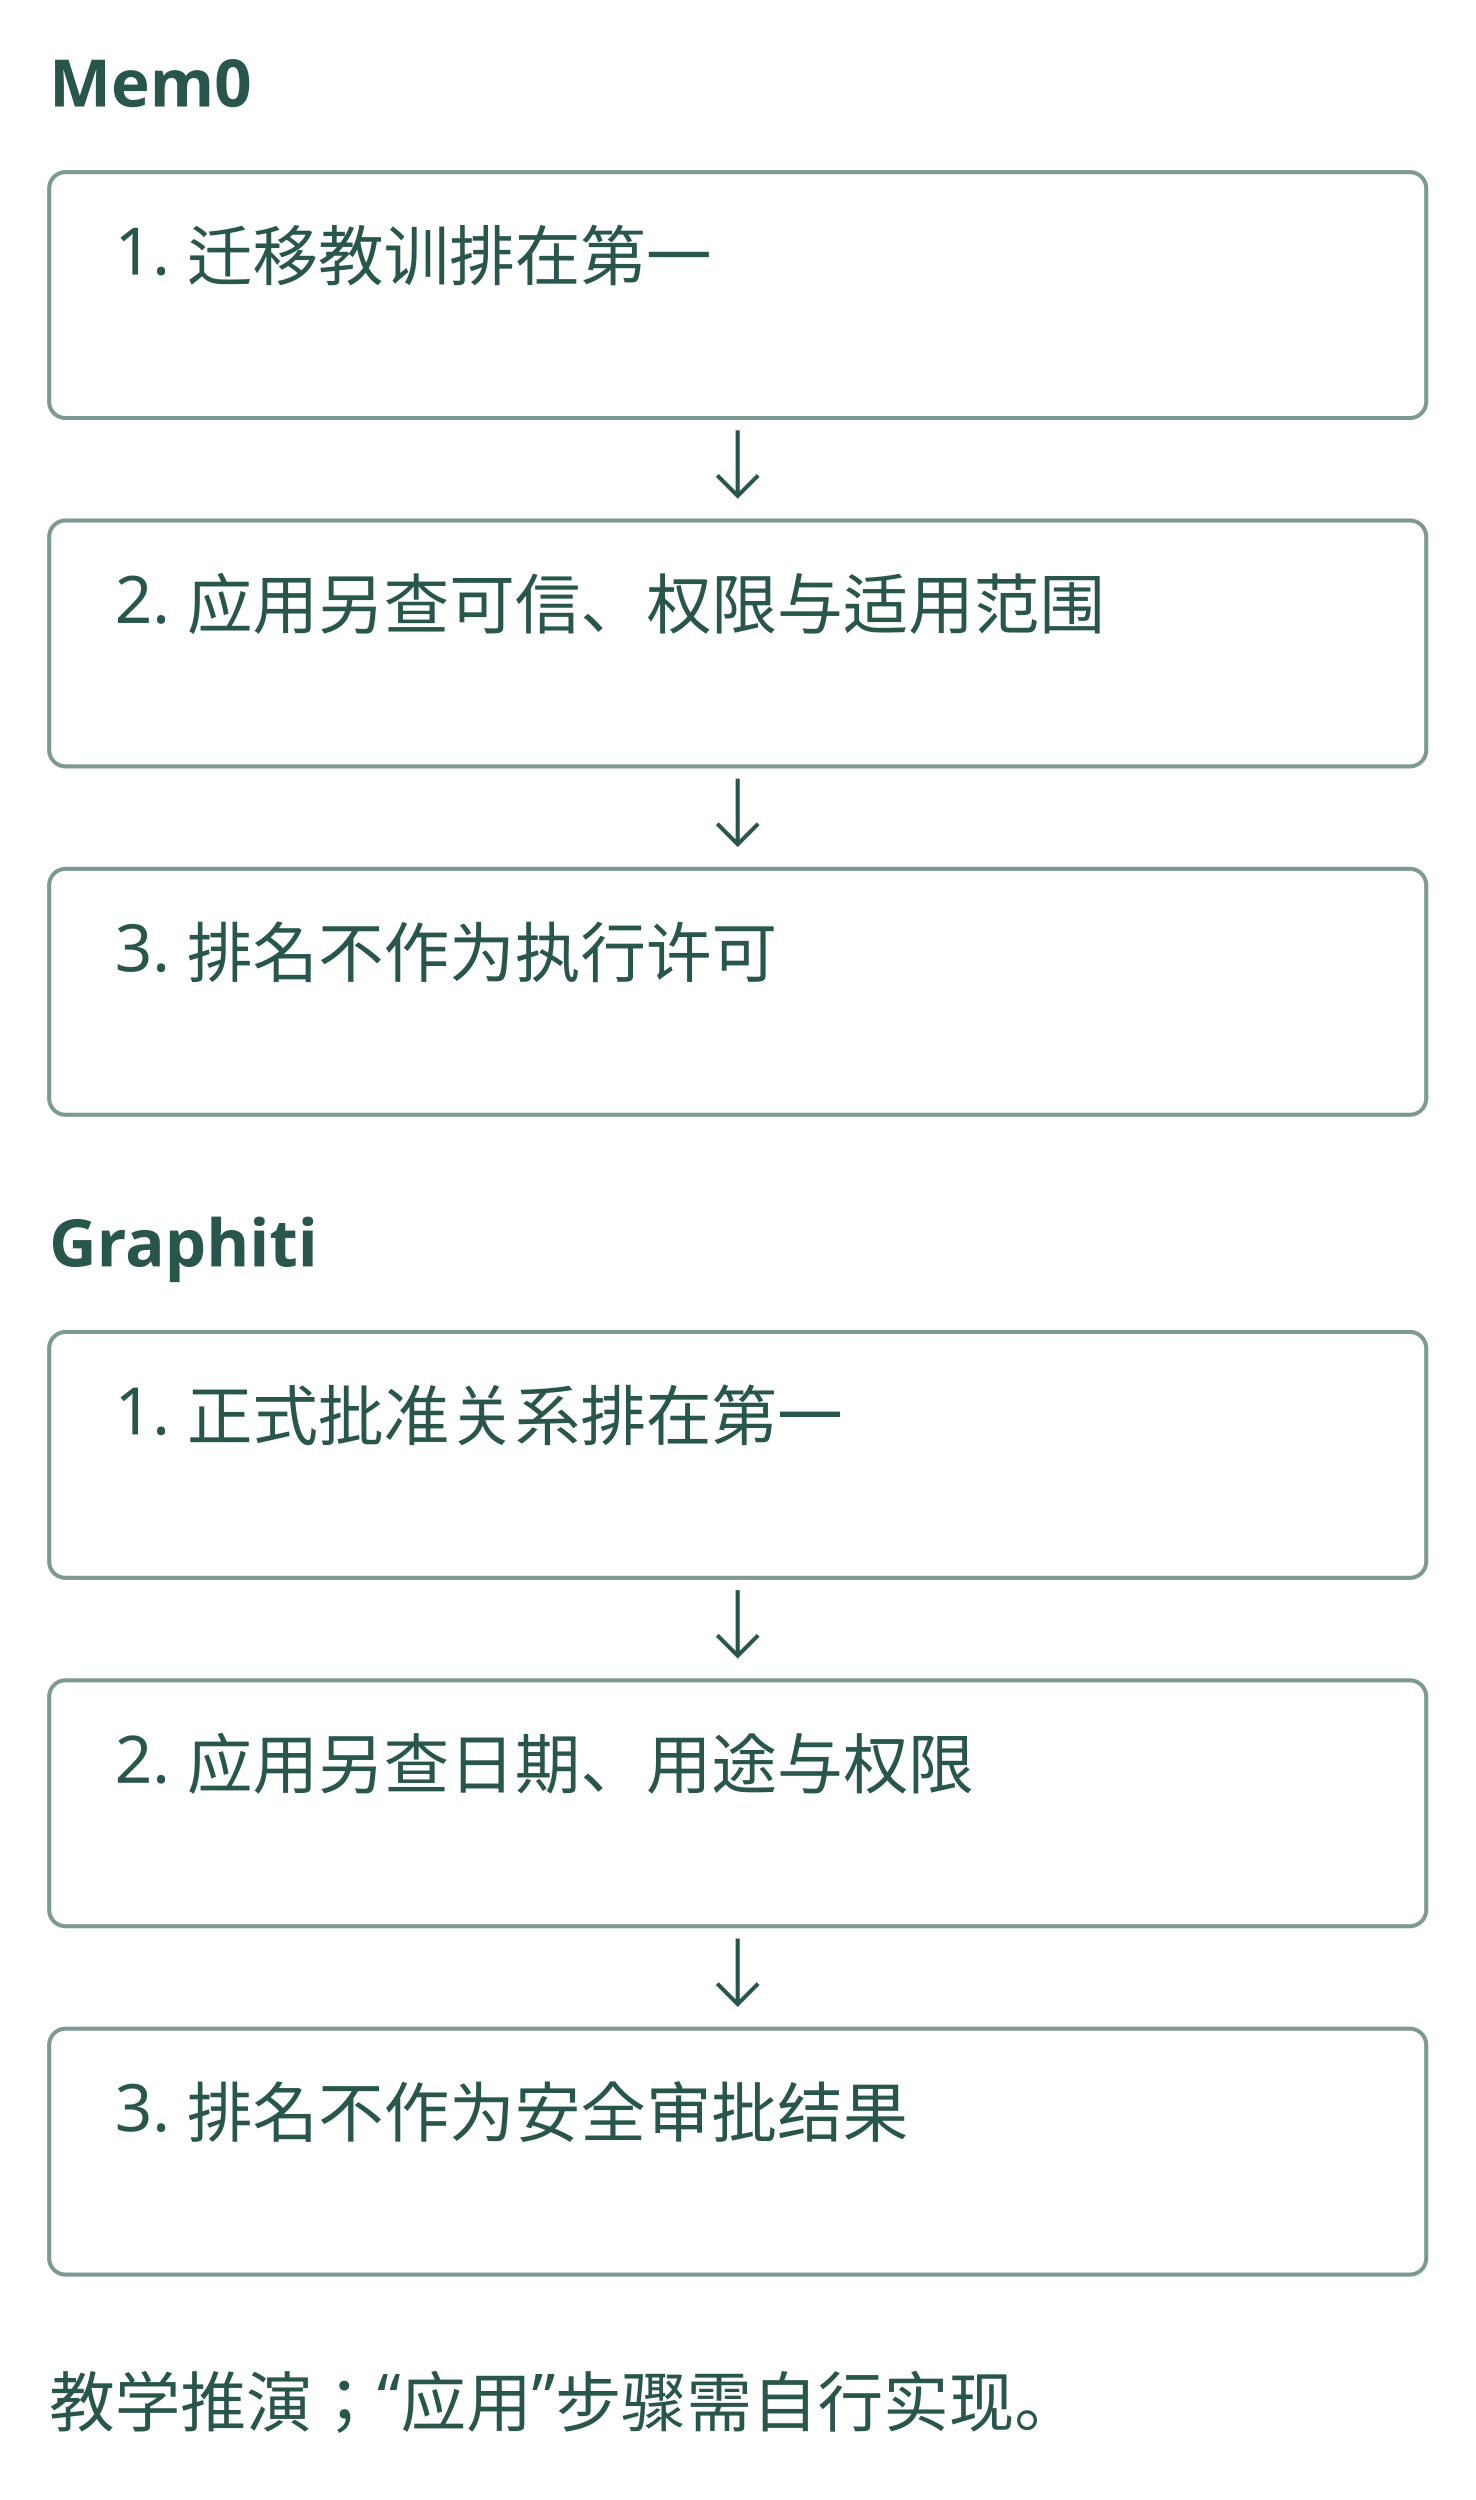
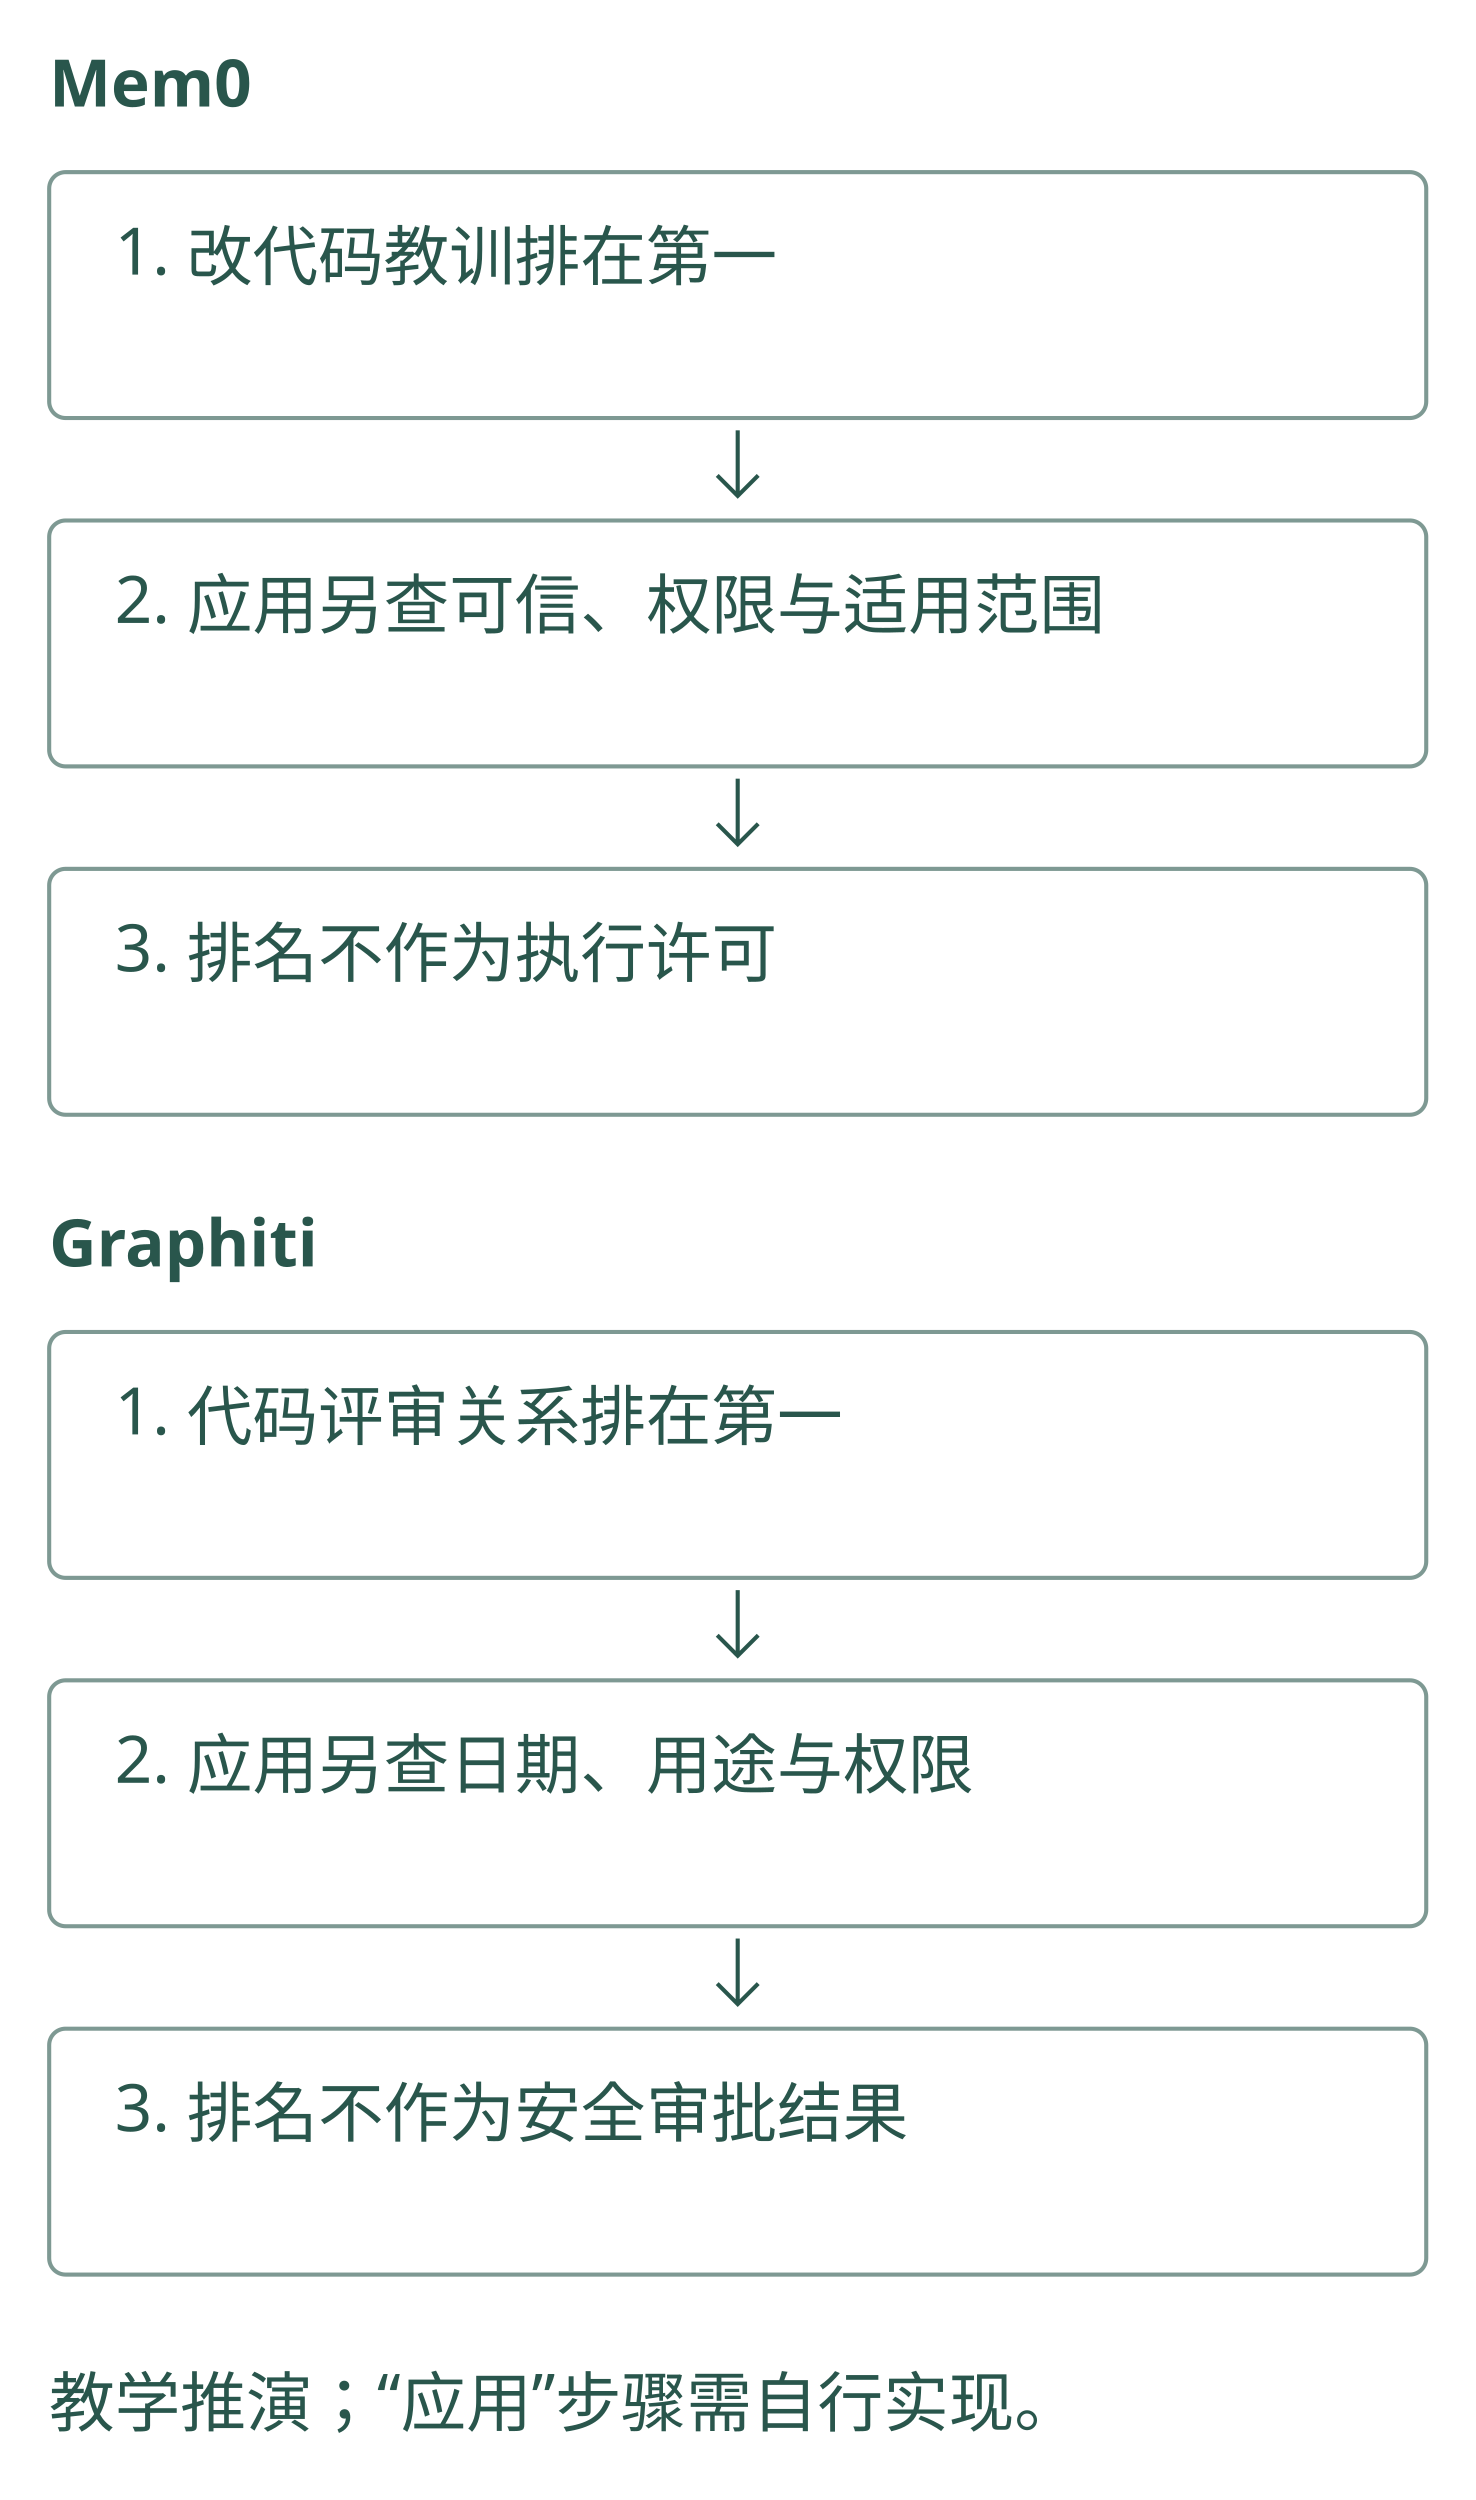
<svg xmlns="http://www.w3.org/2000/svg" viewBox="0 0 360 610" role="img" aria-labelledby="title desc">
  <style>svg{color:#29564c;font-family:system-ui,sans-serif}text{fill:currentColor;font-size:16px}rect{stroke-opacity:.6}@media(prefers-color-scheme:dark){svg{color:#87b7a8}}</style>
  <text x="12" y="26" font-weight="600">Mem0</text>
  <rect x="12" y="42" width="336" height="60" rx="4" fill="none" stroke="currentColor" />
-   <text x="28" y="67">1. 迁移教训排在第一</text>
+   <text x="28" y="67">1. 改代码教训排在第一</text>
  <path d="M180 105v16m-5-5 5 5 5-5" fill="none" stroke="currentColor" />
  <rect x="12" y="127" width="336" height="60" rx="4" fill="none" stroke="currentColor" />
  <text x="28" y="152">2. 应用另查可信、权限与适用范围</text>
  <path d="M180 190v16m-5-5 5 5 5-5" fill="none" stroke="currentColor" />
  <rect x="12" y="212" width="336" height="60" rx="4" fill="none" stroke="currentColor" />
  <text x="28" y="237">3. 排名不作为执行许可</text>
  <text x="12" y="309" font-weight="600">Graphiti</text>
  <rect x="12" y="325" width="336" height="60" rx="4" fill="none" stroke="currentColor" />
-   <text x="28" y="350">1. 正式批准关系排在第一</text>
+   <text x="28" y="350">1. 代码评审关系排在第一</text>
  <path d="M180 388v16m-5-5 5 5 5-5" fill="none" stroke="currentColor" />
  <rect x="12" y="410" width="336" height="60" rx="4" fill="none" stroke="currentColor" />
  <text x="28" y="435">2. 应用另查日期、用途与权限</text>
  <path d="M180 473v16m-5-5 5 5 5-5" fill="none" stroke="currentColor" />
  <rect x="12" y="495" width="336" height="60" rx="4" fill="none" stroke="currentColor" />
  <text x="28" y="520">3. 排名不作为安全审批结果</text>
  <text x="12" y="592" font-size="13">教学推演；“应用”步骤需自行实现。</text>
</svg>
